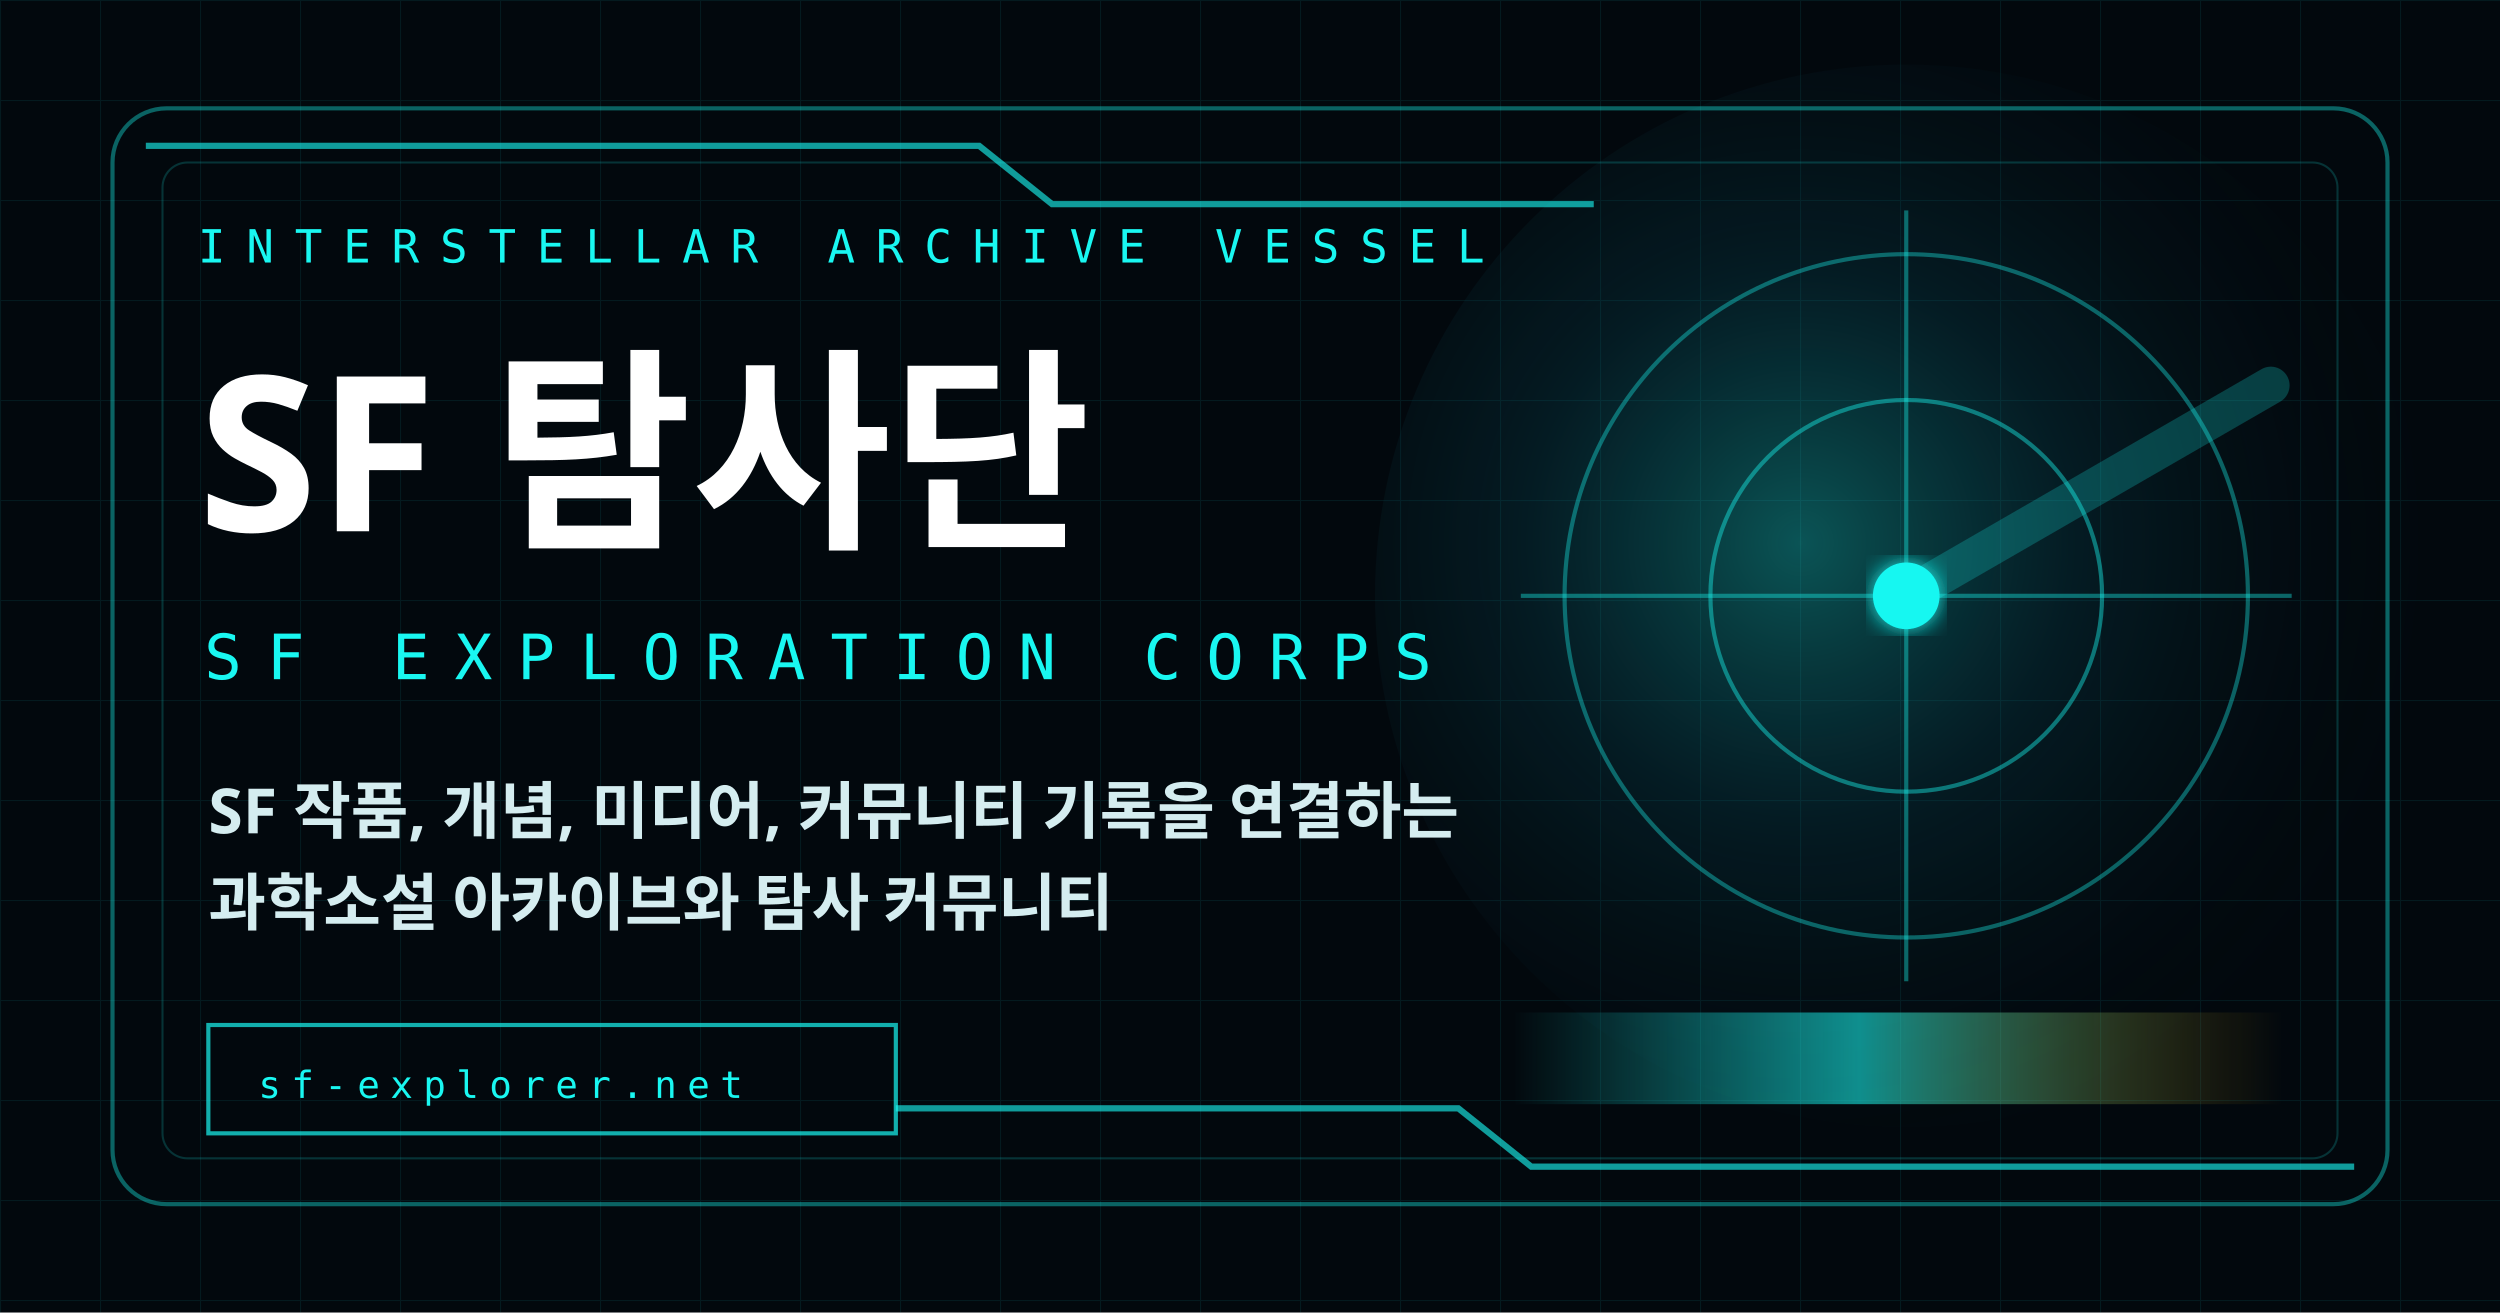
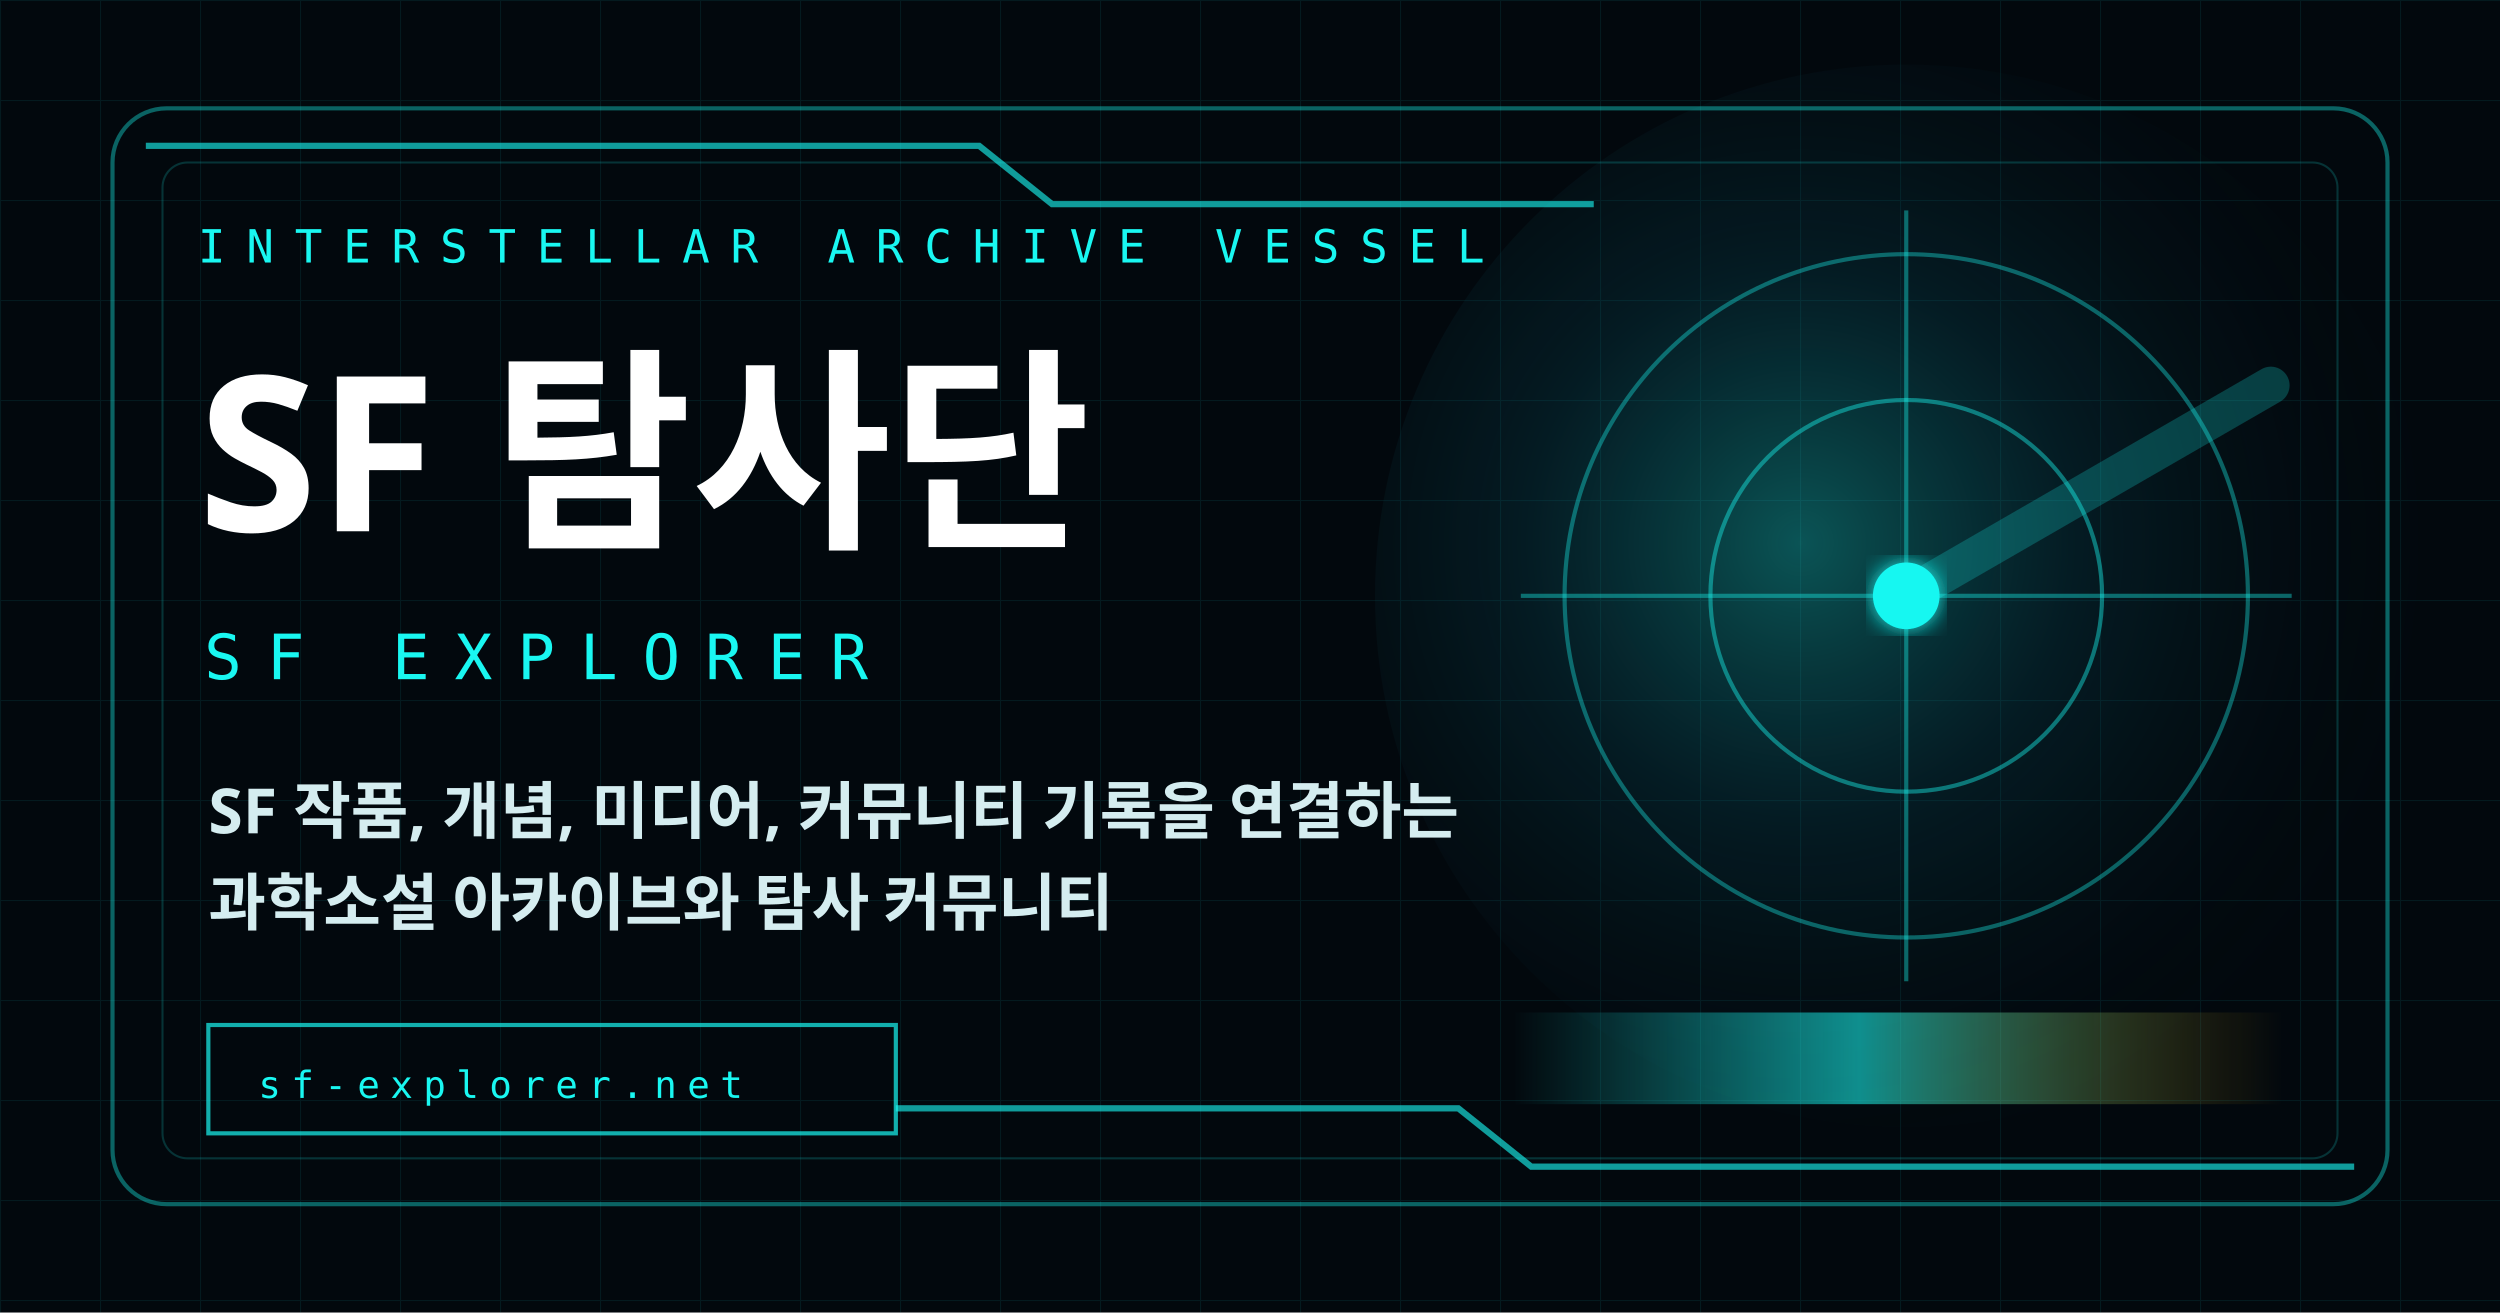
<svg xmlns="http://www.w3.org/2000/svg" width="1200" height="630" viewBox="0 0 1200 630" role="img" aria-labelledby="title desc">
  <defs>
    <radialGradient id="planet" cx="40%" cy="45%" r="62%">
      <stop offset="0%" stop-color="#1ef7f1" stop-opacity="0.32" />
      <stop offset="42%" stop-color="#0a6172" stop-opacity="0.22" />
      <stop offset="100%" stop-color="#02080d" stop-opacity="0" />
    </radialGradient>
    <linearGradient id="line" x1="0%" x2="100%" y1="0%" y2="0%">
      <stop offset="0%" stop-color="#19f7f1" stop-opacity="0" />
      <stop offset="45%" stop-color="#19f7f1" stop-opacity="0.9" />
      <stop offset="100%" stop-color="#ffb000" stop-opacity="0" />
    </linearGradient>
    <pattern id="grid" width="48" height="48" patternUnits="userSpaceOnUse">
      <path d="M48 0H0v48" fill="none" stroke="#19f7f1" stroke-opacity="0.08" stroke-width="1" />
    </pattern>
    <filter id="glow">
      <feGaussianBlur stdDeviation="5" result="blur" />
      <feMerge>
        <feMergeNode in="blur" />
        <feMergeNode in="SourceGraphic" />
      </feMerge>
    </filter>
  </defs>
  <rect width="1200" height="630" fill="#02080d" />
  <rect width="1200" height="630" fill="url(#grid)" />
  <circle cx="915" cy="286" r="255" fill="url(#planet)" />
  <circle cx="915" cy="286" r="164" fill="none" stroke="#19f7f1" stroke-opacity="0.36" stroke-width="2" />
  <circle cx="915" cy="286" r="94" fill="none" stroke="#19f7f1" stroke-opacity="0.42" stroke-width="2" />
  <path d="M730 286h370M915 101v370" stroke="#19f7f1" stroke-opacity="0.38" stroke-width="2" />
  <path d="M915 286 1090 185" stroke="#19f7f1" stroke-width="18" stroke-linecap="round" stroke-opacity="0.22" />
  <circle cx="915" cy="286" r="16" fill="#19f7f1" filter="url(#glow)" />
  <path d="M70 70h400l35 28h260M1130 560H735l-35-28H430" fill="none" stroke="#19f7f1" stroke-opacity="0.62" stroke-width="3" />
  <rect x="54" y="52" width="1092" height="526" rx="26" fill="none" stroke="#19f7f1" stroke-opacity="0.38" stroke-width="2" />
  <rect x="78" y="78" width="1044" height="478" rx="12" fill="none" stroke="#19f7f1" stroke-opacity="0.18" stroke-width="1" />
  <text x="95" y="126" fill="#19f7f1" font-family="'Space Mono', monospace" font-size="22" letter-spacing="10">INTERSTELLAR ARCHIVE VESSEL</text>
  <text x="95" y="255" fill="#ffffff" font-family="'Noto Sans KR', system-ui, sans-serif" font-size="104" font-weight="900">SF 탐사단</text>
-   <text x="98" y="326" fill="#19f7f1" font-family="'Space Mono', monospace" font-size="30" letter-spacing="12">SF EXPLORATION CORPS</text>
+   <text x="98" y="326" fill="#19f7f1" font-family="'Space Mono', monospace" font-size="30" letter-spacing="12">SF EXPLORER</text>
  <text x="100" y="400" fill="#d5edf0" font-family="'Noto Sans KR', system-ui, sans-serif" font-size="30" font-weight="700">SF 작품, 개념, 미디어, 커뮤니티 기록을 연결하는</text>
  <text x="100" y="444" fill="#d5edf0" font-family="'Noto Sans KR', system-ui, sans-serif" font-size="30" font-weight="700">과학소설 아카이브와 탐사 커뮤니티</text>
  <rect x="100" y="492" width="330" height="52" fill="none" stroke="#19f7f1" stroke-opacity="0.7" stroke-width="2" />
  <text x="124" y="527" fill="#19f7f1" font-family="'Space Mono', monospace" font-size="18" letter-spacing="5">sf-explorer.net</text>
  <rect x="727" y="486" width="368" height="44" fill="url(#line)" opacity="0.62" />
</svg>
